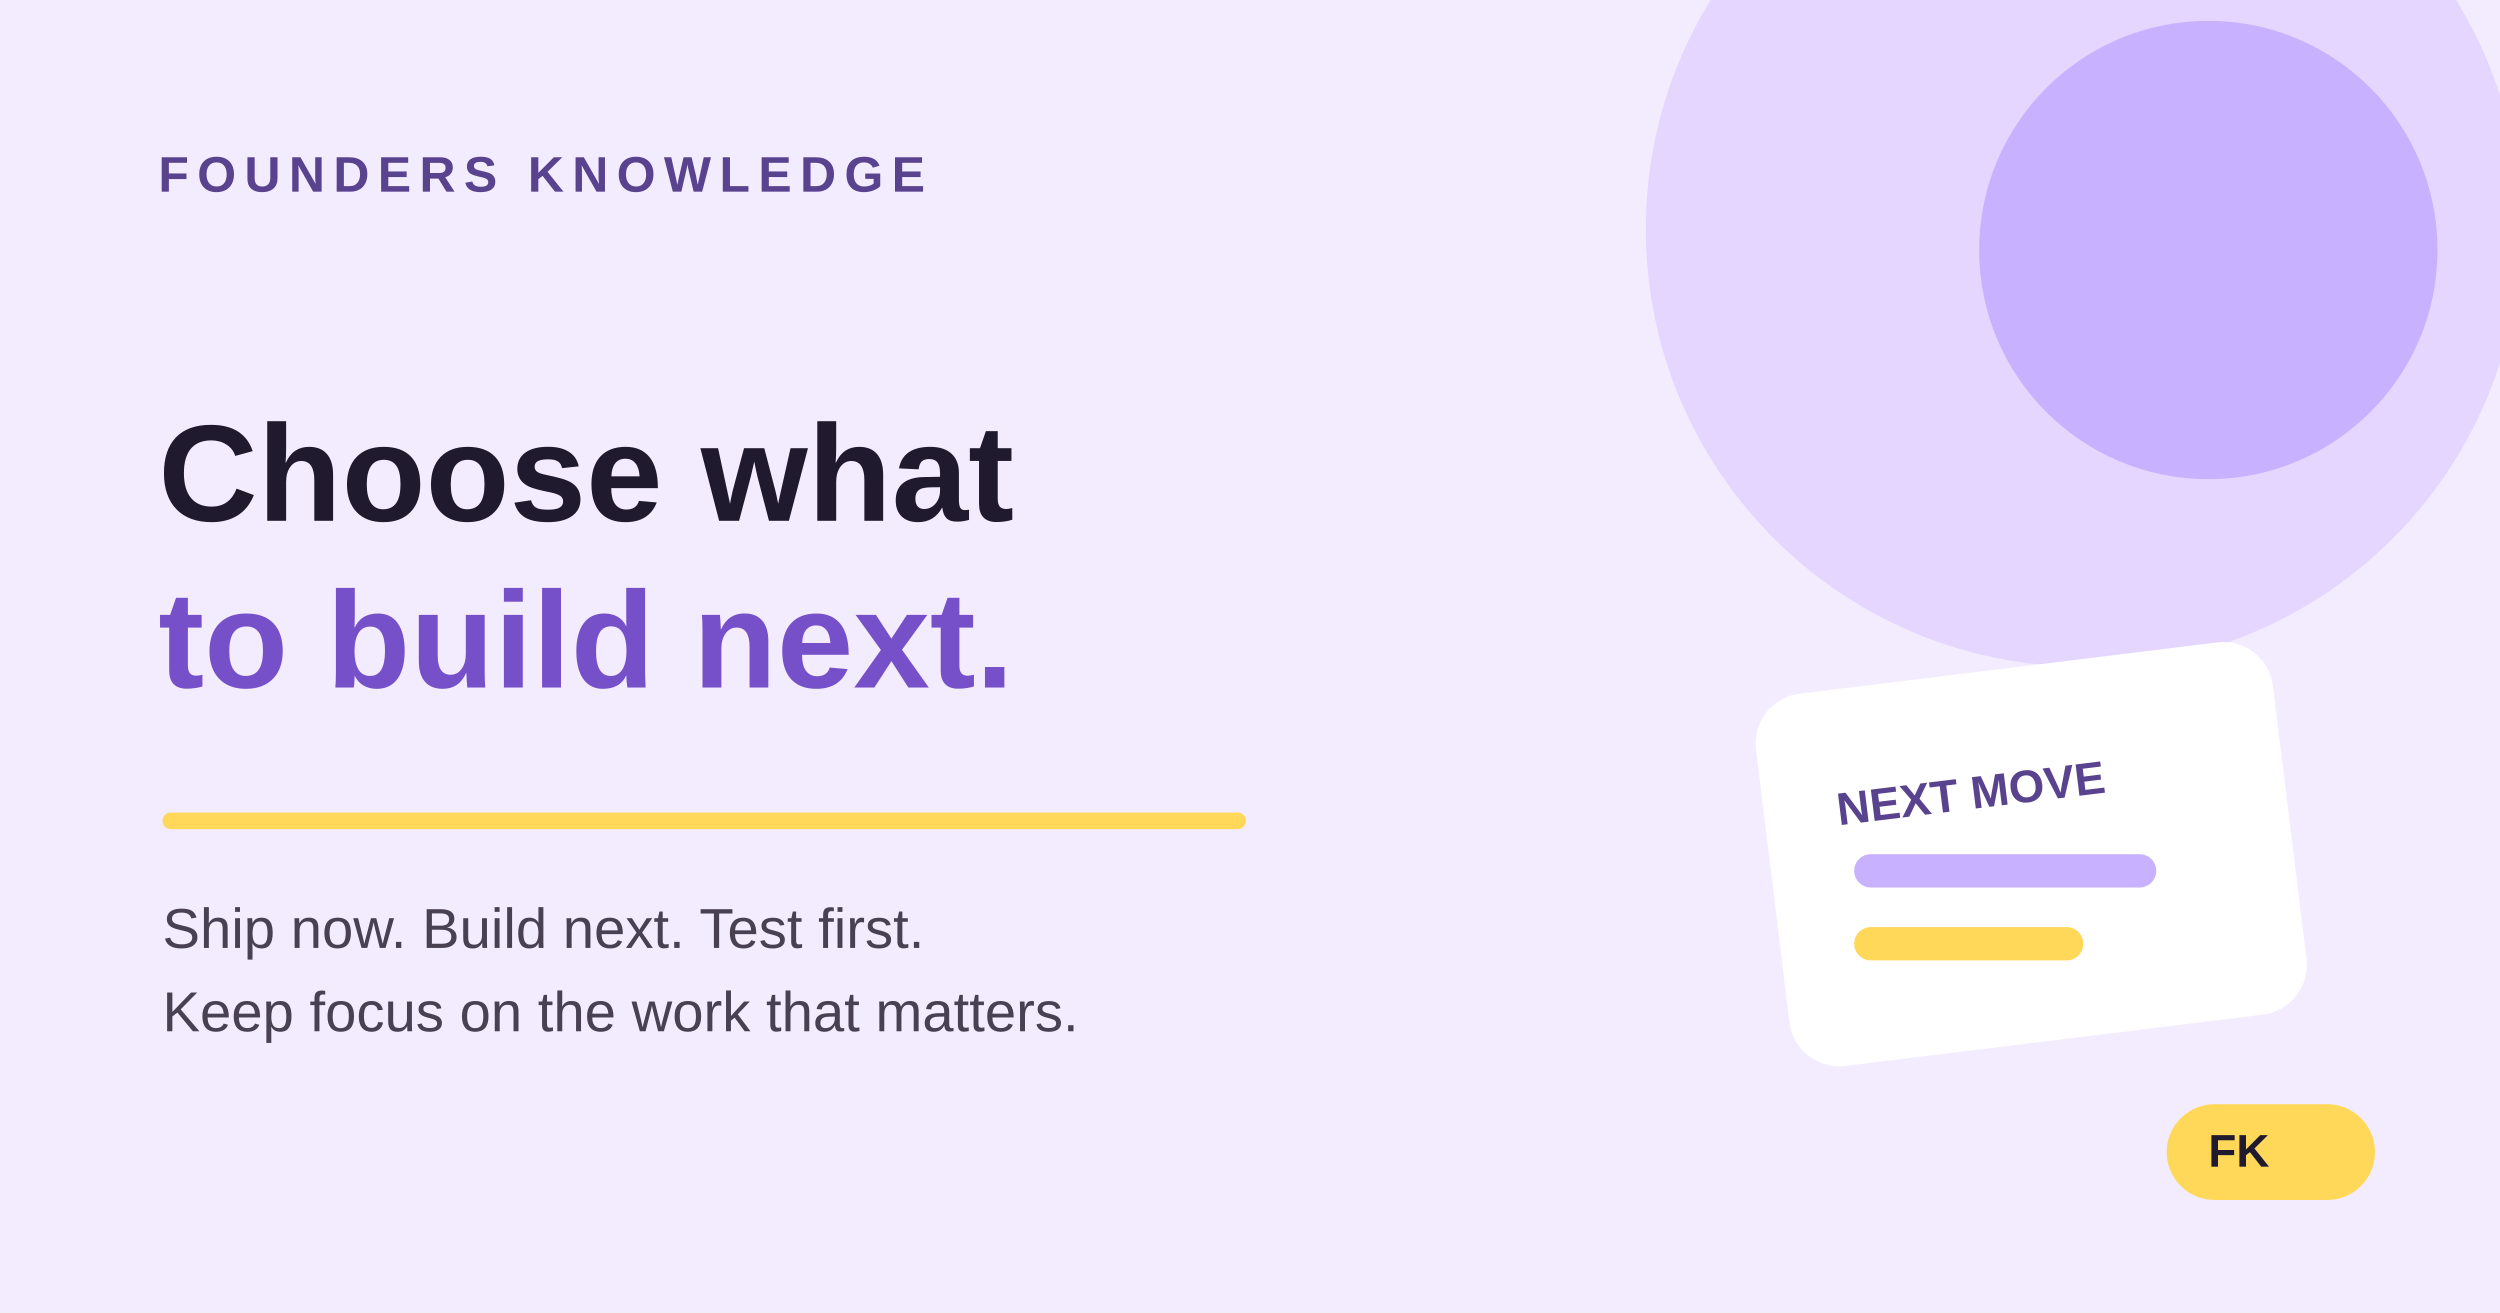
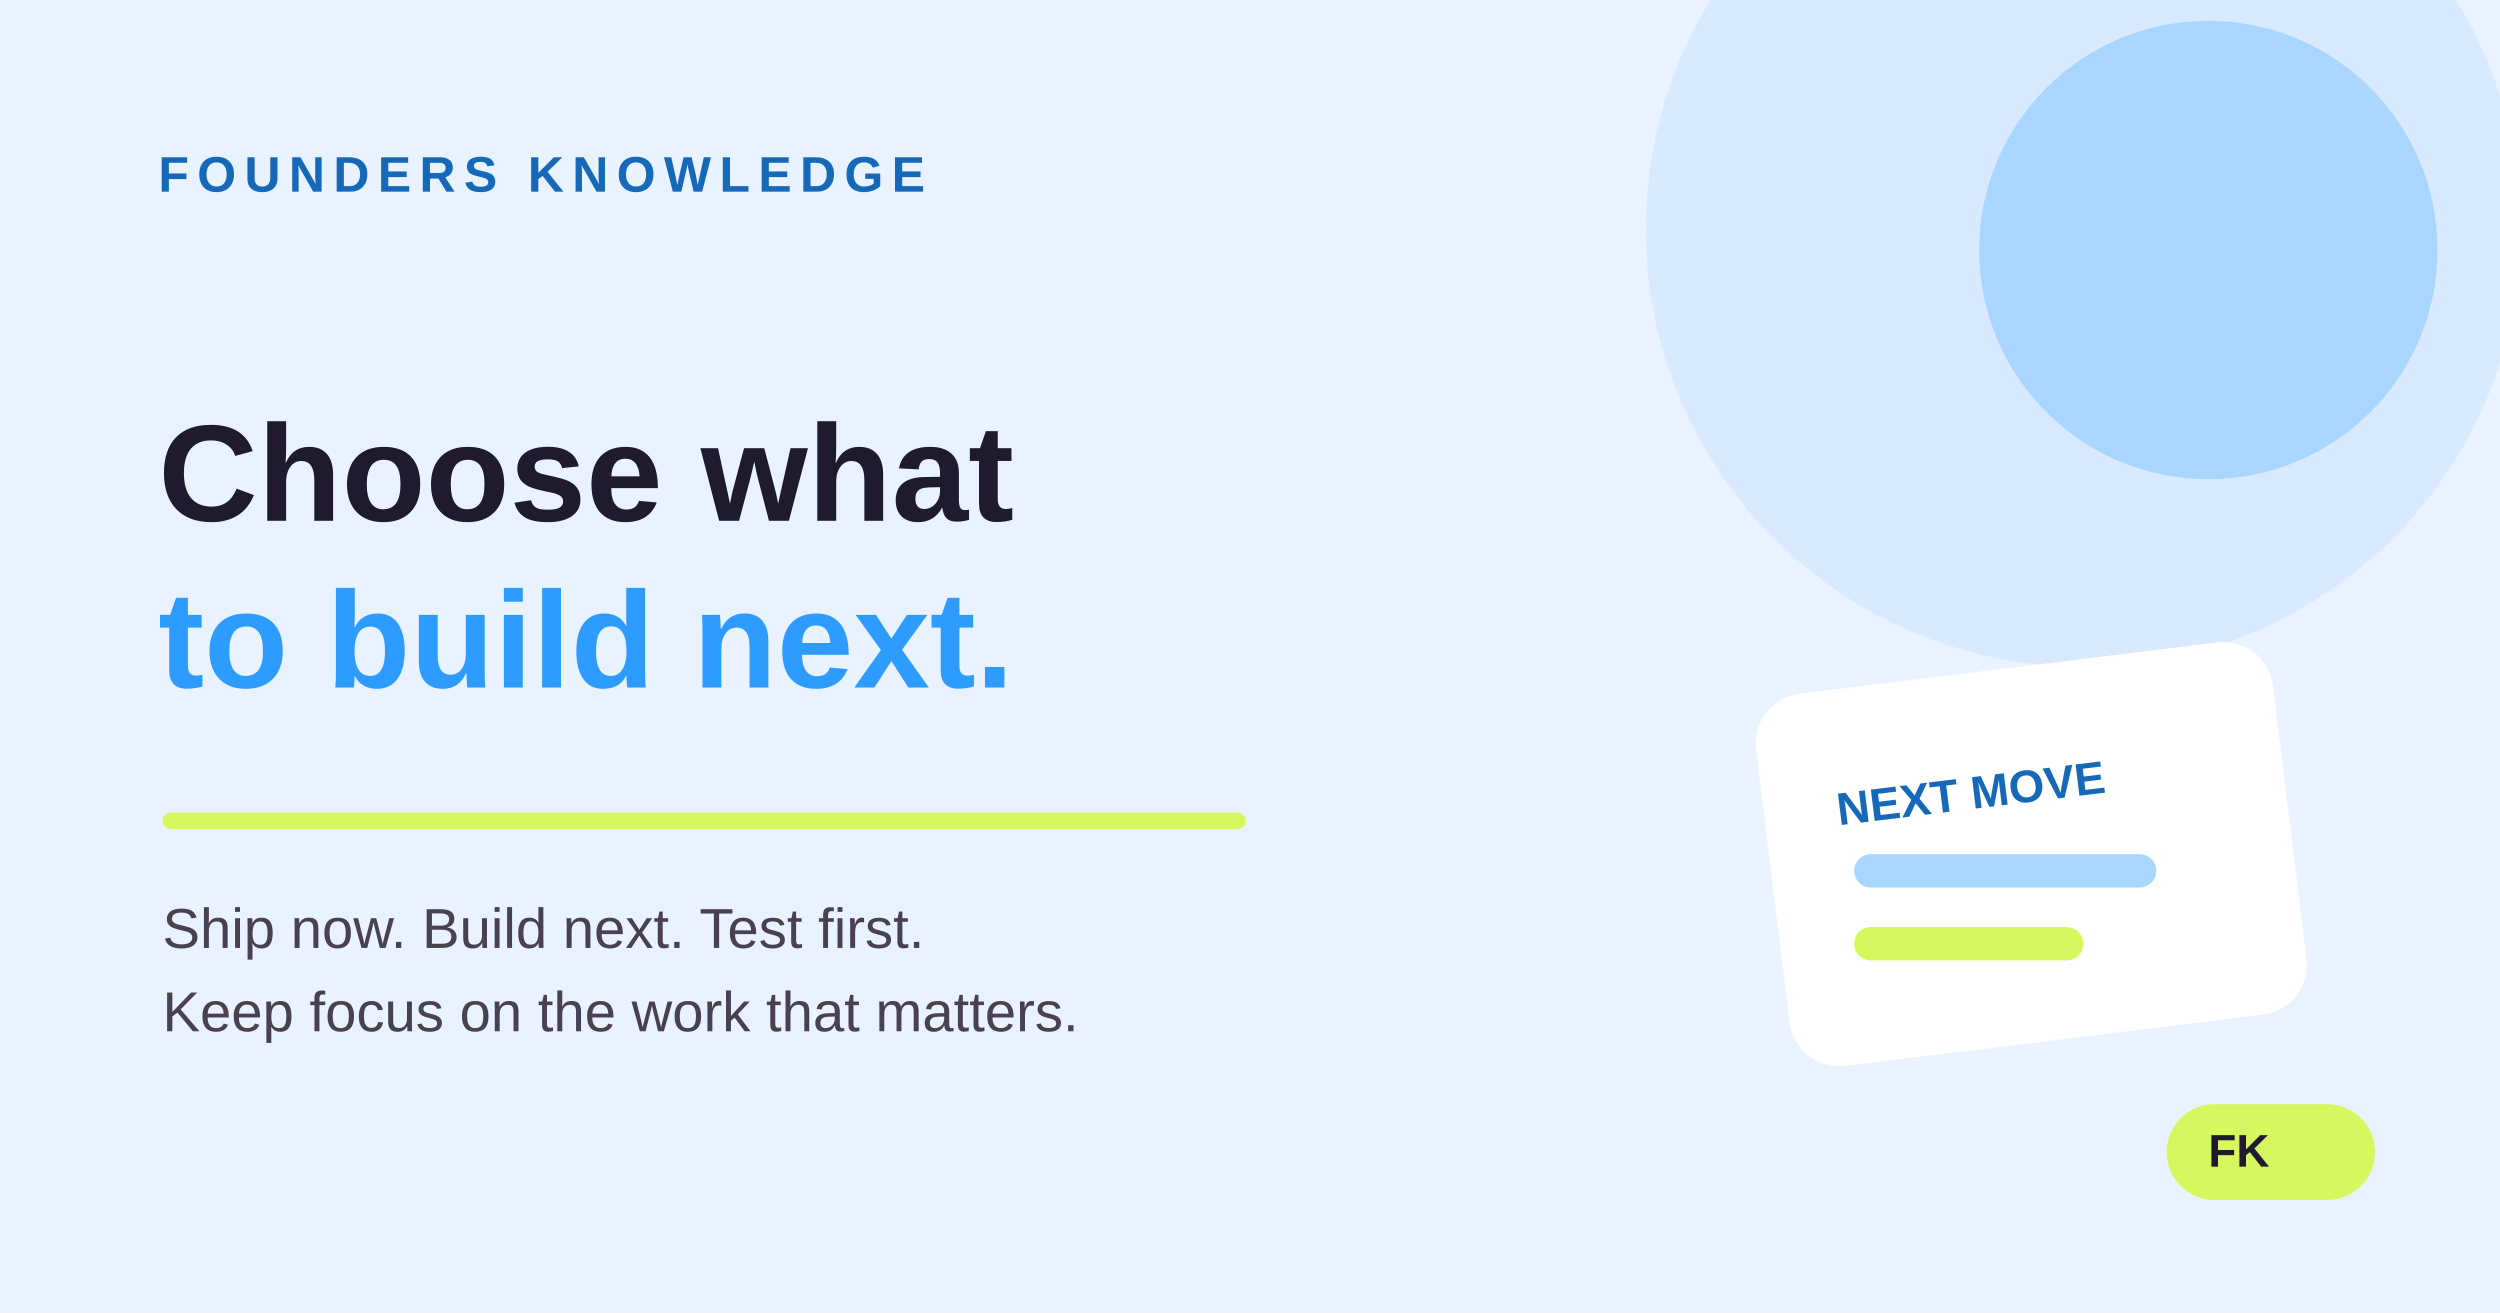
<svg xmlns="http://www.w3.org/2000/svg" width="1200" height="630" viewBox="0 0 1200 630">
-   <rect width="1200" height="630" fill="#f3ecff" />
-   <circle cx="1000" cy="110" r="210" fill="#e4d6ff" />
-   <circle cx="1060" cy="120" r="110" fill="#c8b1ff" />
-   <text x="76" y="92" font-family="Arial,sans-serif" font-size="24" font-weight="700" letter-spacing="4" fill="#59428e">FOUNDERS KNOWLEDGE</text>
+   <rect width="1200" height="630" fill="#e8f3ff" />
+   <circle cx="1000" cy="110" r="210" fill="#d9e9ff" />
+   <circle cx="1060" cy="120" r="110" fill="#a9d6ff" />
+   <text x="76" y="92" font-family="Arial,sans-serif" font-size="24" font-weight="700" letter-spacing="4" fill="#1668b8">FOUNDERS KNOWLEDGE</text>
  <text x="76" y="250" font-family="Arial,sans-serif" font-size="66" font-weight="700" fill="#201a2e">Choose what</text>
-   <text x="76" y="330" font-family="Arial,sans-serif" font-size="66" font-weight="700" fill="#7650c8">to build next.</text>
-   <rect x="78" y="390" width="520" height="8" rx="4" fill="#ffd85a" />
+   <text x="76" y="330" font-family="Arial,sans-serif" font-size="66" font-weight="700" fill="#2e9bff">to build next.</text>
+   <rect x="78" y="390" width="520" height="8" rx="4" fill="#d7f75f" />
  <text x="78" y="455" font-family="Arial,sans-serif" font-size="27" fill="#494052">Ship now. Build next. Test first.</text>
  <text x="78" y="495" font-family="Arial,sans-serif" font-size="27" fill="#494052">Keep focus on the work that matters.</text>
  <rect x="850" y="320" width="250" height="180" rx="24" fill="#fff" transform="rotate(-7 975 410)" />
-   <text x="885" y="385" font-family="Arial,sans-serif" font-size="22" font-weight="700" fill="#59428e" transform="rotate(-7 975 410)">NEXT MOVE</text>
-   <rect x="890" y="410" width="145" height="16" rx="8" fill="#c8b1ff" />
-   <rect x="890" y="445" width="110" height="16" rx="8" fill="#ffd85a" />
-   <rect x="1040" y="530" width="100" height="46" rx="23" fill="#ffd85a" />
+   <text x="885" y="385" font-family="Arial,sans-serif" font-size="22" font-weight="700" fill="#1668b8" transform="rotate(-7 975 410)">NEXT MOVE</text>
+   <rect x="890" y="410" width="145" height="16" rx="8" fill="#a9d6ff" />
+   <rect x="890" y="445" width="110" height="16" rx="8" fill="#d7f75f" />
+   <rect x="1040" y="530" width="100" height="46" rx="23" fill="#d7f75f" />
  <text x="1060" y="560" font-family="Arial,sans-serif" font-size="22" font-weight="700" fill="#201a2e">FK</text>
</svg>
